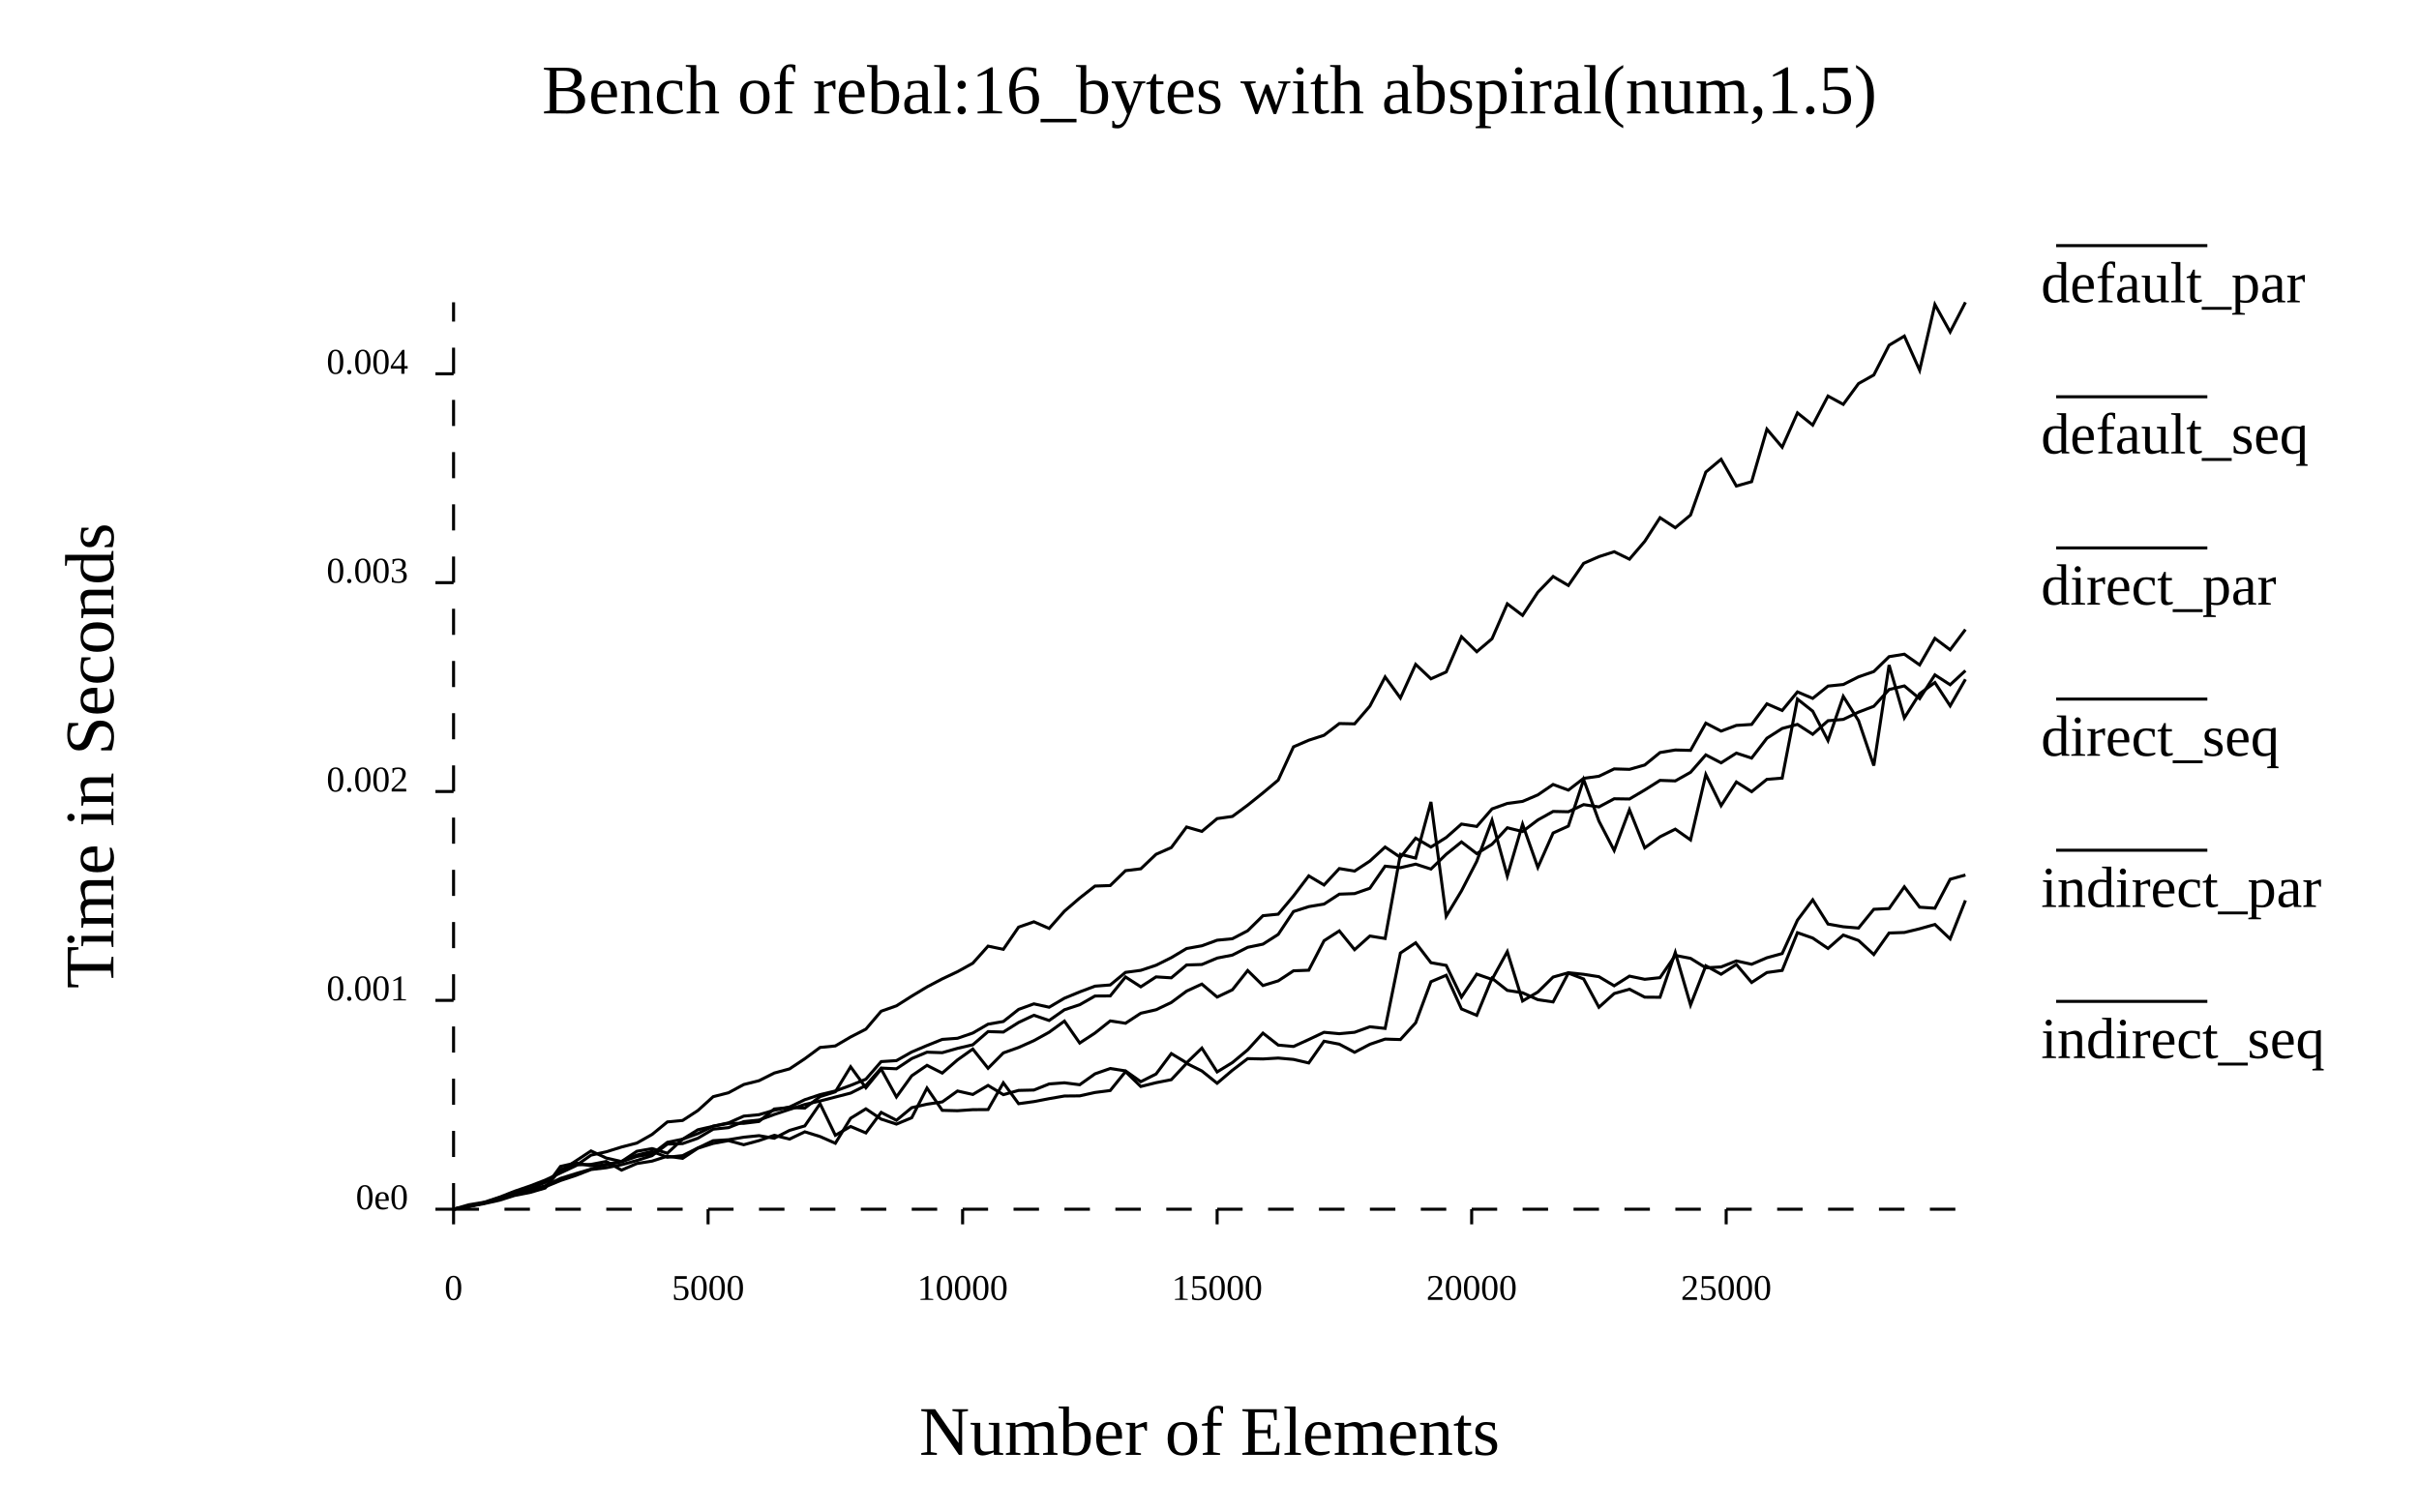
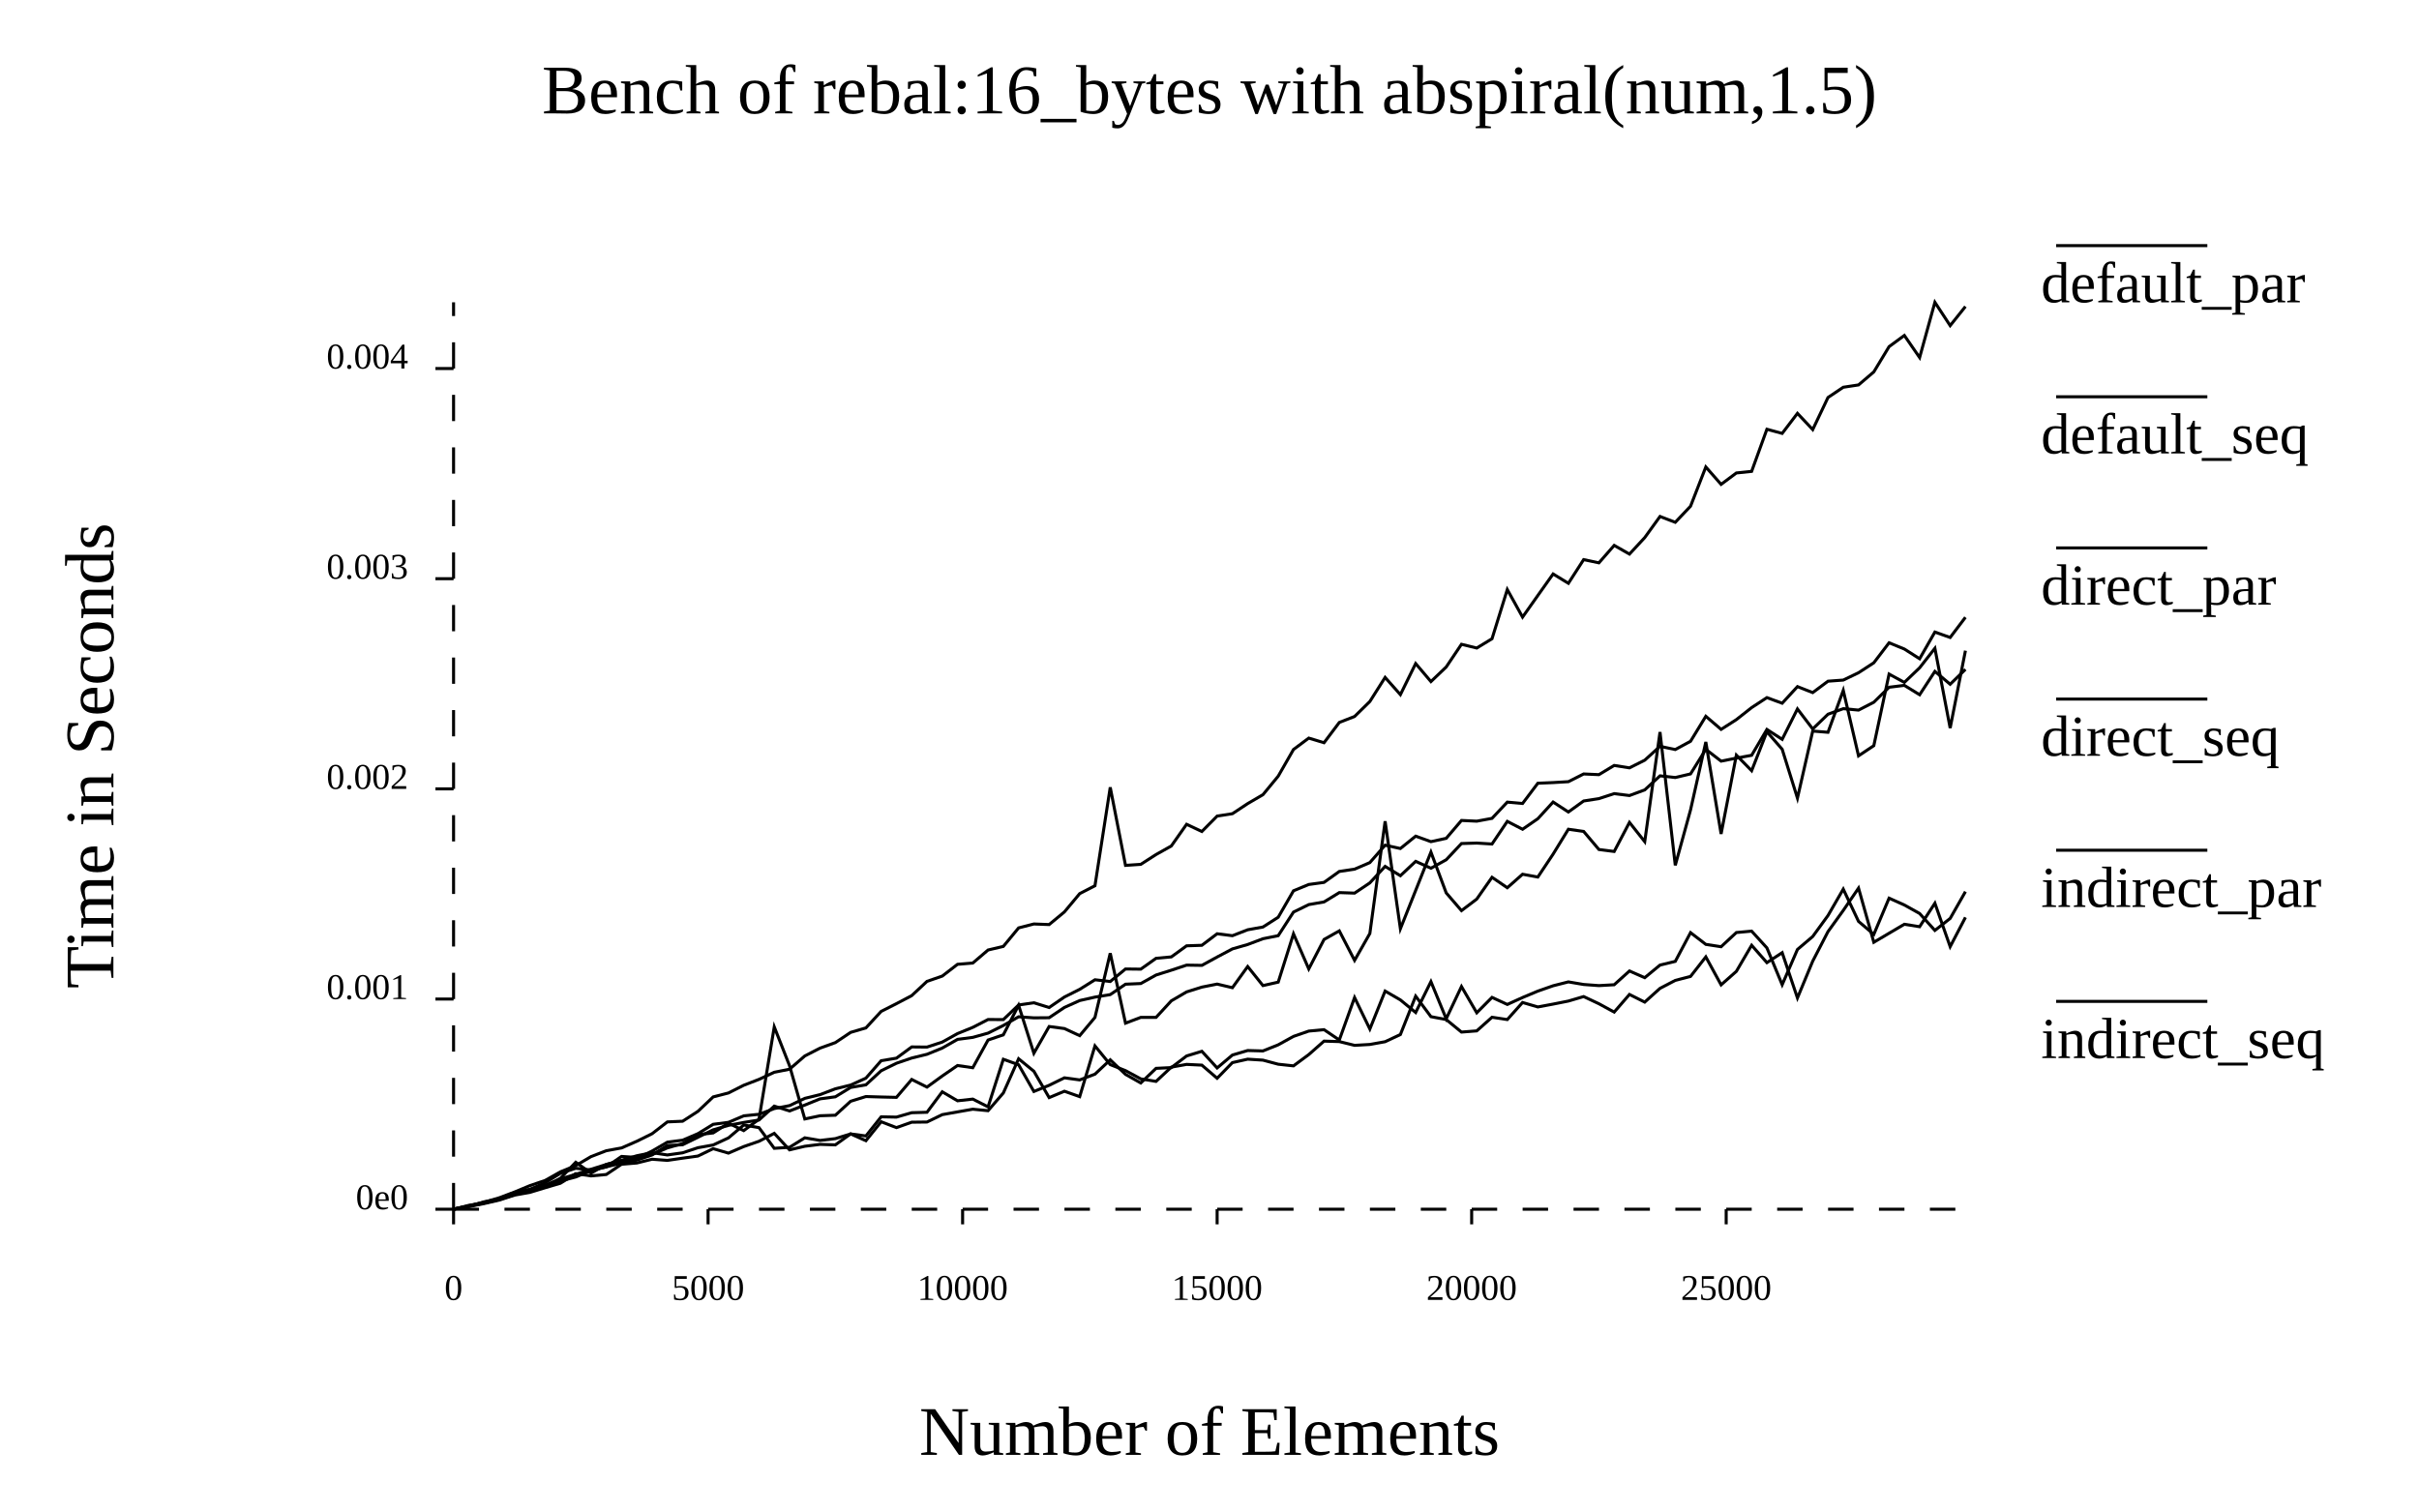
- <svg xmlns="http://www.w3.org/2000/svg" width="800" class="poloto_background poloto" height="500" viewBox="0 0 800 500">
-   <text class="poloto_text" alignment-baseline="middle" text-anchor="start" font-size="large" x="675" y="100">default_par</text>
-   <line class="poloto0stroke poloto0legend" stroke="black" x1="680" x2="730" y1="81.25" y2="81.25" />
-   <path class="poloto0stroke" fill="none" stroke="black" d=" M 650 297.838 L 644.949 310.572 L 639.899 305.804 L 634.848 307.233 L 629.798 308.458 L 624.747 308.634 L 619.697 315.75 L 614.646 311.109 L 609.596 309.309 L 604.545 313.737 L 599.495 310.294 L 594.444 308.527 L 589.394 321.006 L 584.343 321.704 L 579.293 324.998 L 574.242 319.039 L 569.192 322.268 L 564.141 319.474 L 559.091 332.449 L 554.04 315.075 L 548.99 329.89 L 543.939 329.852 L 538.889 327.226 L 533.838 328.66 L 528.788 333.192 L 523.737 323.84 L 518.687 321.895 L 513.636 331.434 L 508.586 330.686 L 503.535 328.397 L 498.485 327.613 L 493.434 323.606 L 488.384 335.867 L 483.333 333.752 L 478.283 322.607 L 473.232 324.753 L 468.182 338.339 L 463.131 343.876 L 458.081 343.724 L 453.03 345.449 L 447.98 348.098 L 442.929 345.403 L 437.879 344.431 L 432.828 351.619 L 427.778 350.448 L 422.727 349.996 L 417.677 350.297 L 412.626 350.185 L 407.576 354.033 L 402.525 358.338 L 397.475 354.276 L 392.424 351.75 L 387.374 357.154 L 382.323 358.149 L 377.273 359.404 L 372.222 354.493 L 367.172 360.739 L 362.121 361.386 L 357.071 362.504 L 352.02 362.554 L 346.97 363.429 L 341.919 364.403 L 336.869 365.096 L 331.818 358.194 L 326.768 367.039 L 321.717 367.073 L 316.667 367.419 L 311.616 367.294 L 306.566 359.921 L 301.515 369.749 L 296.465 371.847 L 291.414 370.195 L 286.364 366.796 L 281.313 369.909 L 276.263 378.187 L 271.212 375.961 L 266.162 374.396 L 261.111 376.807 L 256.061 375.553 L 251.01 377.303 L 245.96 378.673 L 240.909 377.316 L 235.859 378.235 L 230.808 379.82 L 225.758 383.177 L 220.707 382.462 L 215.657 384.089 L 210.606 384.893 L 205.556 387.074 L 200.505 384.202 L 195.455 385.18 L 190.404 385.336 L 185.354 386.889 L 180.303 392.995 L 175.253 394.468 L 170.202 395.451 L 165.152 397.04 L 160.101 398.164 L 155.051 399.098 L 150 399.994" />
-   <text class="poloto_text" alignment-baseline="middle" text-anchor="start" font-size="large" x="675" y="150">default_seq</text>
-   <line class="poloto1stroke poloto1legend" stroke="black" x1="680" x2="730" y1="131.25" y2="131.25" />
-   <path class="poloto1stroke" fill="none" stroke="black" d=" M 650 221.837 L 644.949 226.519 L 639.899 223.248 L 634.848 231.112 L 629.798 226.899 L 624.747 228.091 L 619.697 233.637 L 614.646 235.566 L 609.596 237.97 L 604.545 238.413 L 599.495 242.899 L 594.444 239.623 L 589.394 240.974 L 584.343 244.201 L 579.293 250.77 L 574.242 249.124 L 569.192 252.343 L 564.141 249.71 L 559.091 255.472 L 554.04 258.32 L 548.99 258.144 L 543.939 261.323 L 538.889 264.302 L 533.838 264.227 L 528.788 266.923 L 523.737 266.161 L 518.687 268.526 L 513.636 268.42 L 508.586 271.237 L 503.535 275.064 L 498.485 273.826 L 493.434 279.276 L 488.384 282.376 L 483.333 278.5 L 478.283 282.584 L 473.232 287.485 L 468.182 285.852 L 463.131 287.029 L 458.081 286.528 L 453.03 293.833 L 447.98 295.599 L 442.929 295.784 L 437.879 299.065 L 432.828 299.905 L 427.778 301.528 L 422.727 309.094 L 417.677 312.319 L 412.626 313.365 L 407.576 315.934 L 402.525 316.929 L 397.475 319.053 L 392.424 319.207 L 387.374 323.457 L 382.323 323.147 L 377.273 326.433 L 372.222 323.175 L 367.172 329.441 L 362.121 329.477 L 357.071 332.356 L 352.02 334.024 L 346.97 337.572 L 341.919 335.842 L 336.869 338.219 L 331.818 341.399 L 326.768 341.24 L 321.717 345.606 L 316.667 346.787 L 311.616 348.223 L 306.566 348.057 L 301.515 350.176 L 296.465 353.544 L 291.414 353.318 L 286.364 359.051 L 281.313 361.59 L 276.263 362.892 L 271.212 364.205 L 266.162 365.353 L 261.111 366.987 L 256.061 368.654 L 251.01 370.507 L 245.96 371.018 L 240.909 373.016 L 235.859 373.524 L 230.808 376.511 L 225.758 378.292 L 220.707 378.457 L 215.657 382.272 L 210.606 383.896 L 205.556 385.283 L 200.505 386.283 L 195.455 386.872 L 190.404 388.846 L 185.354 390.517 L 180.303 392.609 L 175.253 393.815 L 170.202 395.176 L 165.152 396.736 L 160.101 398.008 L 155.051 399.032 L 150 399.995" />
-   <text class="poloto_text" alignment-baseline="middle" text-anchor="start" font-size="large" x="675" y="200">direct_par</text>
-   <line class="poloto2stroke poloto2legend" stroke="black" x1="680" x2="730" y1="181.25" y2="181.25" />
-   <path class="poloto2stroke" fill="none" stroke="black" d=" M 650 289.44 L 644.949 290.847 L 639.899 300.431 L 634.848 300.09 L 629.798 293.353 L 624.747 300.542 L 619.697 300.781 L 614.646 306.992 L 609.596 306.567 L 604.545 305.669 L 599.495 297.655 L 594.444 304.384 L 589.394 315.429 L 584.343 316.819 L 579.293 318.975 L 574.242 317.868 L 569.192 319.858 L 564.141 320.145 L 559.091 317.016 L 554.04 316.044 L 548.99 323.402 L 543.939 323.943 L 538.889 322.896 L 533.838 326.093 L 528.788 323.084 L 523.737 322.298 L 518.687 321.781 L 513.636 323.206 L 508.586 328.165 L 503.535 331.115 L 498.485 314.794 L 493.434 323.987 L 488.384 322.233 L 483.333 329.829 L 478.283 319.345 L 473.232 318.449 L 468.182 311.867 L 463.131 315.255 L 458.081 340.195 L 453.03 339.651 L 447.98 341.475 L 442.929 341.941 L 437.879 341.478 L 432.828 343.868 L 427.778 346.168 L 422.727 345.711 L 417.677 341.75 L 412.626 347.284 L 407.576 351.491 L 402.525 354.587 L 397.475 346.701 L 392.424 351.584 L 387.374 348.521 L 382.323 355.275 L 377.273 357.819 L 372.222 354.243 L 367.172 353.455 L 362.121 355.225 L 357.071 358.825 L 352.02 358.182 L 346.97 358.564 L 341.919 360.578 L 336.869 360.699 L 331.818 362.11 L 326.768 359.051 L 321.717 362.041 L 316.667 360.896 L 311.616 364.51 L 306.566 365.262 L 301.515 366.416 L 296.465 370.58 L 291.414 367.976 L 286.364 374.761 L 281.313 372.632 L 276.263 375.549 L 271.212 365.097 L 266.162 372.44 L 261.111 373.93 L 256.061 376.526 L 251.01 375.668 L 245.96 376.182 L 240.909 377.017 L 235.859 377.333 L 230.808 379.727 L 225.758 382.278 L 220.707 382.817 L 215.657 380.877 L 210.606 382.1 L 205.556 384.181 L 200.505 385.384 L 195.455 385.63 L 190.404 384.696 L 185.354 385.851 L 180.303 392.74 L 175.253 394.233 L 170.202 395.183 L 165.152 396.846 L 160.101 397.769 L 155.051 399.064 L 150 399.994" />
-   <text class="poloto_text" alignment-baseline="middle" text-anchor="start" font-size="large" x="675" y="250">direct_seq</text>
-   <line class="poloto3stroke poloto3legend" stroke="black" x1="680" x2="730" y1="231.25" y2="231.25" />
-   <path class="poloto3stroke" fill="none" stroke="black" d=" M 650 208.233 L 644.949 214.961 L 639.899 211.168 L 634.848 219.95 L 629.798 216.405 L 624.747 217.225 L 619.697 222.142 L 614.646 223.891 L 609.596 226.434 L 604.545 226.949 L 599.495 231.02 L 594.444 228.879 L 589.394 235.024 L 584.343 232.817 L 579.293 239.641 L 574.242 239.961 L 569.192 241.839 L 564.141 239.215 L 559.091 248.219 L 554.04 248.091 L 548.99 248.936 L 543.939 253.058 L 538.889 254.496 L 533.838 254.348 L 528.788 256.777 L 523.737 257.475 L 518.687 261.363 L 513.636 259.495 L 508.586 262.942 L 503.535 265.097 L 498.485 265.774 L 493.434 267.58 L 488.384 273.394 L 483.333 272.592 L 478.283 277.039 L 473.232 280.196 L 468.182 277.259 L 463.131 283.61 L 458.081 280.195 L 453.03 284.84 L 447.98 288.148 L 442.929 287.313 L 437.879 292.755 L 432.828 289.732 L 427.778 296.383 L 422.727 302.404 L 417.677 302.91 L 412.626 307.882 L 407.576 310.522 L 402.525 311.015 L 397.475 312.86 L 392.424 313.762 L 387.374 316.782 L 382.323 319.295 L 377.273 320.981 L 372.222 321.65 L 367.172 325.817 L 362.121 326.219 L 357.071 328.119 L 352.02 330.201 L 346.97 333.179 L 341.919 332.07 L 336.869 333.903 L 331.818 337.907 L 326.768 338.789 L 321.717 341.72 L 316.667 343.455 L 311.616 343.826 L 306.566 345.853 L 301.515 347.99 L 296.465 350.845 L 291.414 351.171 L 286.364 356.98 L 281.313 359.033 L 276.263 360.885 L 271.212 362.099 L 266.162 363.775 L 261.111 366.193 L 256.061 367.26 L 251.01 368.733 L 245.96 369.206 L 240.909 371.448 L 235.859 372.519 L 230.808 374.987 L 225.758 376.834 L 220.707 377.865 L 215.657 381.731 L 210.606 382.547 L 205.556 384.307 L 200.505 385.112 L 195.455 386.736 L 190.404 388.228 L 185.354 389.813 L 180.303 392.273 L 175.253 393.547 L 170.202 394.932 L 165.152 396.164 L 160.101 397.862 L 155.051 398.981 L 150 399.984" />
-   <text class="poloto_text" alignment-baseline="middle" text-anchor="start" font-size="large" x="675" y="300">indirect_par</text>
-   <line class="poloto4stroke poloto4legend" stroke="black" x1="680" x2="730" y1="281.25" y2="281.25" />
-   <path class="poloto4stroke" fill="none" stroke="black" d=" M 650 224.713 L 644.949 233.503 L 639.899 225.772 L 634.848 229.483 L 629.798 237.474 L 624.747 219.995 L 619.697 253.25 L 614.646 238.388 L 609.596 230.352 L 604.545 244.982 L 599.495 235.256 L 594.444 231.247 L 589.394 257.395 L 584.343 257.798 L 579.293 261.881 L 574.242 258.669 L 569.192 266.506 L 564.141 256.215 L 559.091 277.838 L 554.04 274.279 L 548.99 276.801 L 543.939 280.46 L 538.889 267.871 L 533.838 281.334 L 528.788 271.606 L 523.737 257.886 L 518.687 273.264 L 513.636 275.552 L 508.586 286.936 L 503.535 272.629 L 498.485 289.807 L 493.434 271.326 L 488.384 284.914 L 483.333 294.698 L 478.283 303.083 L 473.232 265.28 L 468.182 283.855 L 463.131 282.606 L 458.081 310.444 L 453.03 309.635 L 447.98 314.148 L 442.929 307.933 L 437.879 311.19 L 432.828 320.941 L 427.778 321.137 L 422.727 324.462 L 417.677 326.008 L 412.626 321.043 L 407.576 327.414 L 402.525 329.819 L 397.475 325.53 L 392.424 327.855 L 387.374 331.61 L 382.323 334.019 L 377.273 335.173 L 372.222 338.484 L 367.172 337.714 L 362.121 341.727 L 357.071 345.03 L 352.02 337.772 L 346.97 341.454 L 341.919 344.242 L 336.869 346.498 L 331.818 348.297 L 326.768 353.381 L 321.717 347.015 L 316.667 350.599 L 311.616 354.966 L 306.566 352.408 L 301.515 355.869 L 296.465 362.863 L 291.414 353.658 L 286.364 359.831 L 281.313 352.883 L 276.263 361.164 L 271.212 362.748 L 266.162 366.548 L 261.111 366.351 L 256.061 366.843 L 251.01 370.98 L 245.96 371.593 L 240.909 371.605 L 235.859 372.562 L 230.808 373.718 L 225.758 376.838 L 220.707 381.48 L 215.657 379.947 L 210.606 380.841 L 205.556 384.227 L 200.505 383.078 L 195.455 380.717 L 190.404 384.052 L 185.354 387.351 L 180.303 391.142 L 175.253 393.182 L 170.202 394.358 L 165.152 396.531 L 160.101 397.937 L 155.051 399.028 L 150 399.994" />
-   <text class="poloto_text" alignment-baseline="middle" text-anchor="start" font-size="large" x="675" y="350">indirect_seq</text>
-   <line class="poloto5stroke poloto5legend" stroke="black" x1="680" x2="730" y1="331.25" y2="331.25" />
-   <path class="poloto5stroke" fill="none" stroke="black" d=" M 650 100 L 644.949 109.804 L 639.899 100.729 L 634.848 122.473 L 629.798 111.175 L 624.747 114.203 L 619.697 124.036 L 614.646 126.884 L 609.596 133.761 L 604.545 131.009 L 599.495 140.621 L 594.444 136.578 L 589.394 147.937 L 584.343 141.966 L 579.293 159.339 L 574.242 160.78 L 569.192 151.931 L 564.141 156.148 L 559.091 170.369 L 554.04 174.563 L 548.99 171.252 L 543.939 179.083 L 538.889 184.971 L 533.838 182.509 L 528.788 184.138 L 523.737 186.347 L 518.687 193.671 L 513.636 190.703 L 508.586 195.902 L 503.535 203.572 L 498.485 199.74 L 493.434 211.293 L 488.384 215.588 L 483.333 210.624 L 478.283 222.281 L 473.232 224.552 L 468.182 219.769 L 463.131 230.9 L 458.081 223.927 L 453.03 233.592 L 447.98 239.442 L 442.929 239.341 L 437.879 243.22 L 432.828 244.863 L 427.778 247.046 L 422.727 258.049 L 417.677 262.276 L 412.626 266.335 L 407.576 270.074 L 402.525 270.786 L 397.475 275.025 L 392.424 273.57 L 387.374 280.366 L 382.323 282.595 L 377.273 287.397 L 372.222 288.008 L 367.172 292.933 L 362.121 293.104 L 357.071 297.069 L 352.02 301.413 L 346.97 307.126 L 341.919 304.925 L 336.869 306.685 L 331.818 314.033 L 326.768 312.973 L 321.717 318.622 L 316.667 321.422 L 311.616 323.807 L 306.566 326.468 L 301.515 329.515 L 296.465 332.723 L 291.414 334.503 L 286.364 340.428 L 281.313 343.021 L 276.263 345.989 L 271.212 346.487 L 266.162 350.221 L 261.111 353.584 L 256.061 354.953 L 251.01 357.487 L 245.96 358.755 L 240.909 361.486 L 235.859 362.772 L 230.808 367.348 L 225.758 370.637 L 220.707 371.12 L 215.657 375.265 L 210.606 378.124 L 205.556 379.427 L 200.505 381.008 L 195.455 382.111 L 190.404 385.638 L 185.354 388.008 L 180.303 390.371 L 175.253 392.322 L 170.202 394.048 L 165.152 396.036 L 160.101 397.696 L 155.051 398.528 L 150 399.994" />
-   <text class="poloto_text" alignment-baseline="start" text-anchor="middle" font-size="x-large" x="400" y="37.5">Bench of rebal:16_bytes with abspiral(num,1.5)</text>
-   <text class="poloto_text" alignment-baseline="start" text-anchor="middle" font-size="x-large" x="400" y="481.25">Number of Elements</text>
-   <text class="poloto_text" alignment-baseline="start" text-anchor="middle" font-size="x-large" transform="rotate(-90,37.5,250)" x="37.5" y="250">Time in Seconds</text>
+ <svg xmlns="http://www.w3.org/2000/svg" class="poloto" width="800" height="500" viewBox="0 0 800 500">
+   <text class="poloto_text poloto_legend_text" alignment-baseline="middle" text-anchor="start" font-size="large" x="675" y="100">default_par</text>
+   <line class="poloto_line poloto_legend_icon poloto0stroke poloto0legend" stroke="black" x1="680" x2="730" y1="81.25" y2="81.25" />
+   <path class="poloto_line poloto0stroke" fill="none" stroke="black" d=" M 650 303.464 L 644.949 313.151 L 639.899 298.778 L 634.848 306.551 L 629.798 305.74 L 624.747 308.711 L 619.697 311.695 L 614.646 293.785 L 609.596 301.166 L 604.545 308.179 L 599.495 317.939 L 594.444 330.115 L 589.394 315.138 L 584.343 318.436 L 579.293 312.687 L 574.242 321.318 L 569.192 325.783 L 564.141 316.53 L 559.091 322.991 L 554.04 324.309 L 548.99 326.941 L 543.939 331.493 L 538.889 328.958 L 533.838 334.794 L 528.788 332.033 L 523.737 329.655 L 518.687 331.142 L 513.636 332.148 L 508.586 333.092 L 503.535 331.615 L 498.485 337.268 L 493.434 336.499 L 488.384 341.008 L 483.333 341.402 L 478.283 337.264 L 473.232 336.309 L 468.182 329.517 L 463.131 342.214 L 458.081 344.594 L 453.03 345.503 L 447.98 345.795 L 442.929 344.55 L 437.879 344.397 L 432.828 348.848 L 427.778 352.581 L 422.727 352.036 L 417.677 350.687 L 412.626 350.368 L 407.576 351.505 L 402.525 356.683 L 397.475 352.338 L 392.424 352.094 L 387.374 352.999 L 382.323 357.721 L 377.273 356.887 L 372.222 354.155 L 367.172 352.161 L 362.121 345.979 L 357.071 362.761 L 352.02 360.972 L 346.97 363.083 L 341.919 354.368 L 336.869 350.229 L 331.818 361.55 L 326.768 367.41 L 321.717 366.917 L 316.667 367.809 L 311.616 368.715 L 306.566 371.156 L 301.515 371.219 L 296.465 373.009 L 291.414 371.067 L 286.364 377.34 L 281.313 375.093 L 276.263 378.716 L 271.212 378.552 L 266.162 379.178 L 261.111 380.367 L 256.061 374.907 L 251.01 377.528 L 245.96 379.279 L 240.909 381.446 L 235.859 379.972 L 230.808 382.416 L 225.758 383.112 L 220.707 383.851 L 215.657 383.469 L 210.606 384.71 L 205.556 385.128 L 200.505 388.518 L 195.455 388.981 L 190.404 388.239 L 185.354 391.403 L 180.303 392.896 L 175.253 394.432 L 170.202 395.333 L 165.152 396.975 L 160.101 398.139 L 155.051 399.118 L 150 399.995" />
+   <text class="poloto_text poloto_legend_text" alignment-baseline="middle" text-anchor="start" font-size="large" x="675" y="150">default_seq</text>
+   <line class="poloto_line poloto_legend_icon poloto1stroke poloto1legend" stroke="black" x1="680" x2="730" y1="131.25" y2="131.25" />
+   <path class="poloto_line poloto1stroke" fill="none" stroke="black" d=" M 650 221.422 L 644.949 226.35 L 639.899 222.094 L 634.848 229.816 L 629.798 226.714 L 624.747 227.34 L 619.697 232.296 L 614.646 234.896 L 609.596 234.425 L 604.545 236.262 L 599.495 241.135 L 594.444 234.514 L 589.394 244.569 L 584.343 241.295 L 579.293 249.847 L 574.242 250.78 L 569.192 251.779 L 564.141 247.876 L 559.091 256.003 L 554.04 257.198 L 548.99 256.644 L 543.939 261.296 L 538.889 263.156 L 533.838 262.529 L 528.788 264.178 L 523.737 264.961 L 518.687 268.605 L 513.636 265.308 L 508.586 270.826 L 503.535 274.315 L 498.485 271.706 L 493.434 279.192 L 488.384 278.881 L 483.333 279.036 L 478.283 284.406 L 473.232 287.206 L 468.182 284.931 L 463.131 289.689 L 458.081 286.594 L 453.03 292.049 L 447.98 295.439 L 442.929 295.264 L 437.879 298.353 L 432.828 299.233 L 427.778 301.709 L 422.727 309.513 L 417.677 310.528 L 412.626 312.436 L 407.576 313.89 L 402.525 316.575 L 397.475 319.335 L 392.424 319.257 L 387.374 320.934 L 382.323 322.531 L 377.273 325.348 L 372.222 325.566 L 367.172 329.011 L 362.121 329.836 L 357.071 330.974 L 352.02 333.25 L 346.97 336.655 L 341.919 336.698 L 336.869 336.344 L 331.818 339.222 L 326.768 341.749 L 321.717 343.154 L 316.667 343.82 L 311.616 346.698 L 306.566 348.753 L 301.515 349.99 L 296.465 351.717 L 291.414 354.195 L 286.364 358.855 L 281.313 359.725 L 276.263 362.813 L 271.212 363.495 L 266.162 365.548 L 261.111 367.502 L 256.061 365.895 L 251.01 370.49 L 245.96 371.3 L 240.909 372.27 L 235.859 373.737 L 230.808 376.2 L 225.758 378.679 L 220.707 378.926 L 215.657 382.048 L 210.606 383.764 L 205.556 384.703 L 200.505 385.994 L 195.455 387.225 L 190.404 389.34 L 185.354 390.681 L 180.303 392.504 L 175.253 393.557 L 170.202 395.157 L 165.152 396.732 L 160.101 397.918 L 155.051 398.712 L 150 399.993" />
+   <text class="poloto_text poloto_legend_text" alignment-baseline="middle" text-anchor="start" font-size="large" x="675" y="200">direct_par</text>
+   <line class="poloto_line poloto_legend_icon poloto2stroke poloto2legend" stroke="black" x1="680" x2="730" y1="181.25" y2="181.25" />
+   <path class="poloto_line poloto2stroke" fill="none" stroke="black" d=" M 650 294.948 L 644.949 303.813 L 639.899 307.775 L 634.848 302.176 L 629.798 299.365 L 624.747 297.109 L 619.697 309.085 L 614.646 304.794 L 609.596 294.119 L 604.545 302.854 L 599.495 309.787 L 594.444 314.081 L 589.394 325.742 L 584.343 313.556 L 579.293 308.013 L 574.242 308.475 L 569.192 313.173 L 564.141 312.394 L 559.091 308.507 L 554.04 318.018 L 548.99 319.244 L 543.939 323.413 L 538.889 321.196 L 533.838 325.748 L 528.788 326.035 L 523.737 325.663 L 518.687 324.804 L 513.636 326.088 L 508.586 327.858 L 503.535 329.973 L 498.485 332.263 L 493.434 329.931 L 488.384 335.02 L 483.333 326.34 L 478.283 336.997 L 473.232 324.712 L 468.182 334.928 L 463.131 330.764 L 458.081 327.837 L 453.03 340.401 L 447.98 329.976 L 442.929 344.025 L 437.879 340.607 L 432.828 341.076 L 427.778 342.832 L 422.727 345.62 L 417.677 347.643 L 412.626 347.506 L 407.576 349.002 L 402.525 353.269 L 397.475 347.764 L 392.424 349.305 L 387.374 353.156 L 382.323 353.404 L 377.273 358.244 L 372.222 355.395 L 367.172 350.581 L 362.121 355.329 L 357.071 357.23 L 352.02 356.536 L 346.97 359.013 L 341.919 361.052 L 336.869 352.211 L 331.818 350.397 L 326.768 366.142 L 321.717 363.576 L 316.667 364.132 L 311.616 361.164 L 306.566 367.933 L 301.515 368.076 L 296.465 369.531 L 291.414 369.433 L 286.364 375.77 L 281.313 375.091 L 276.263 376.651 L 271.212 377.246 L 266.162 376.383 L 261.111 379.523 L 256.061 379.853 L 251.01 373.015 L 245.96 372.14 L 240.909 376.414 L 235.859 378.752 L 230.808 379.657 L 225.758 381.34 L 220.707 382.052 L 215.657 381.298 L 210.606 382.317 L 205.556 383.807 L 200.505 385.195 L 195.455 388.073 L 190.404 384.465 L 185.354 389.76 L 180.303 392.471 L 175.253 394.017 L 170.202 394.98 L 165.152 396.813 L 160.101 397.975 L 155.051 399.054 L 150 399.991" />
+   <text class="poloto_text poloto_legend_text" alignment-baseline="middle" text-anchor="start" font-size="large" x="675" y="250">direct_seq</text>
+   <line class="poloto_line poloto_legend_icon poloto3stroke poloto3legend" stroke="black" x1="680" x2="730" y1="231.25" y2="231.25" />
+   <path class="poloto_line poloto3stroke" fill="none" stroke="black" d=" M 650 204.199 L 644.949 210.874 L 639.899 209.078 L 634.848 217.914 L 629.798 214.692 L 624.747 212.626 L 619.697 219.248 L 614.646 222.533 L 609.596 224.963 L 604.545 225.335 L 599.495 229.107 L 594.444 227.129 L 589.394 232.624 L 584.343 230.766 L 579.293 234.071 L 574.242 238.049 L 569.192 241.274 L 564.141 236.942 L 559.091 245.207 L 554.04 247.945 L 548.99 246.881 L 543.939 251.468 L 538.889 254.001 L 533.838 253.201 L 528.788 256.249 L 523.737 256.021 L 518.687 258.575 L 513.636 258.873 L 508.586 259.089 L 503.535 265.786 L 498.485 265.336 L 493.434 270.708 L 488.384 271.639 L 483.333 271.401 L 478.283 277.313 L 473.232 278.414 L 468.182 276.595 L 463.131 280.685 L 458.081 279.577 L 453.03 285.337 L 447.98 287.514 L 442.929 288.272 L 437.879 291.885 L 432.828 292.582 L 427.778 294.665 L 422.727 303.414 L 417.677 306.653 L 412.626 307.562 L 407.576 309.523 L 402.525 308.88 L 397.475 312.699 L 392.424 312.87 L 387.374 316.537 L 382.323 317.002 L 377.273 320.59 L 372.222 320.533 L 367.172 324.677 L 362.121 324.104 L 357.071 327.267 L 352.02 329.805 L 346.97 333.279 L 341.919 331.709 L 336.869 332.444 L 331.818 337.267 L 326.768 337.25 L 321.717 339.845 L 316.667 341.898 L 311.616 344.711 L 306.566 346.367 L 301.515 346.316 L 296.465 350.031 L 291.414 350.872 L 286.364 356.645 L 281.313 358.929 L 276.263 360.172 L 271.212 362.09 L 266.162 363.33 L 261.111 365.729 L 256.061 366.711 L 251.01 368.598 L 245.96 369.117 L 240.909 371.26 L 235.859 371.912 L 230.808 375.007 L 225.758 377.164 L 220.707 377.823 L 215.657 380.758 L 210.606 383.212 L 205.556 383.93 L 200.505 385.203 L 195.455 386.784 L 190.404 388.458 L 185.354 389.993 L 180.303 392.023 L 175.253 393.476 L 170.202 394.467 L 165.152 396.517 L 160.101 397.831 L 155.051 398.956 L 150 399.984" />
+   <text class="poloto_text poloto_legend_text" alignment-baseline="middle" text-anchor="start" font-size="large" x="675" y="300">indirect_par</text>
+   <line class="poloto_line poloto_legend_icon poloto4stroke poloto4legend" stroke="black" x1="680" x2="730" y1="281.25" y2="281.25" />
+   <path class="poloto_line poloto4stroke" fill="none" stroke="black" d=" M 650 215.238 L 644.949 240.84 L 639.899 214.451 L 634.848 220.905 L 629.798 225.734 L 624.747 222.98 L 619.697 246.661 L 614.646 250.028 L 609.596 228.38 L 604.545 242.237 L 599.495 241.829 L 594.444 264.024 L 589.394 247.851 L 584.343 242.055 L 579.293 254.949 L 574.242 249.794 L 569.192 275.859 L 564.141 245.435 L 559.091 267.899 L 554.04 286.245 L 548.99 242.155 L 543.939 278.419 L 538.889 272.043 L 533.838 281.663 L 528.788 281.01 L 523.737 275.032 L 518.687 274.305 L 513.636 282.538 L 508.586 290.117 L 503.535 289.195 L 498.485 293.661 L 493.434 290.207 L 488.384 297.41 L 483.333 301.231 L 478.283 295.365 L 473.232 281.866 L 468.182 294.546 L 463.131 307.226 L 458.081 271.665 L 453.03 308.792 L 447.98 317.685 L 442.929 307.924 L 437.879 310.772 L 432.828 320.511 L 427.778 308.906 L 422.727 324.883 L 417.677 326.026 L 412.626 319.722 L 407.576 326.725 L 402.525 325.527 L 397.475 326.531 L 392.424 328.118 L 387.374 331.067 L 382.323 336.548 L 377.273 336.544 L 372.222 338.455 L 367.172 315.306 L 362.121 336.552 L 357.071 342.589 L 352.02 340.24 L 346.97 339.559 L 341.919 348.407 L 336.869 332.525 L 331.818 342.312 L 326.768 344.035 L 321.717 353.194 L 316.667 352.463 L 311.616 355.934 L 306.566 359.605 L 301.515 357.081 L 296.465 363 L 291.414 362.88 L 286.364 362.73 L 281.313 364.295 L 276.263 368.907 L 271.212 369.084 L 266.162 370.147 L 261.111 352.522 L 256.061 339.681 L 251.01 370.242 L 245.96 374.002 L 240.909 371.546 L 235.859 374.766 L 230.808 375.325 L 225.758 378.282 L 220.707 379.716 L 215.657 381.868 L 210.606 382.88 L 205.556 382.538 L 200.505 385.988 L 195.455 387.029 L 190.404 386.455 L 185.354 388.125 L 180.303 391.227 L 175.253 393.416 L 170.202 394.604 L 165.152 396.603 L 160.101 397.547 L 155.051 399.016 L 150 399.994" />
+   <text class="poloto_text poloto_legend_text" alignment-baseline="middle" text-anchor="start" font-size="large" x="675" y="350">indirect_seq</text>
+   <line class="poloto_line poloto_legend_icon poloto5stroke poloto5legend" stroke="black" x1="680" x2="730" y1="331.25" y2="331.25" />
+   <path class="poloto_line poloto5stroke" fill="none" stroke="black" d=" M 650 101.392 L 644.949 107.713 L 639.899 100 L 634.848 118.277 L 629.798 110.963 L 624.747 114.668 L 619.697 123.022 L 614.646 127.331 L 609.596 128.099 L 604.545 131.489 L 599.495 142.106 L 594.444 136.734 L 589.394 143.366 L 584.343 141.992 L 579.293 155.926 L 574.242 156.455 L 569.192 160.224 L 564.141 154.467 L 559.091 167.444 L 554.04 172.775 L 548.99 170.848 L 543.939 177.835 L 538.889 183.287 L 533.838 180.41 L 528.788 186.181 L 523.737 185.116 L 518.687 192.955 L 513.636 189.863 L 508.586 196.983 L 503.535 204.136 L 498.485 195.012 L 493.434 211.293 L 488.384 214.364 L 483.333 213.126 L 478.283 220.634 L 473.232 225.462 L 468.182 219.498 L 463.131 229.783 L 458.081 224.082 L 453.03 232.052 L 447.98 237.006 L 442.929 238.98 L 437.879 245.687 L 432.828 244.157 L 427.778 247.929 L 422.727 256.743 L 417.677 262.872 L 412.626 265.828 L 407.576 269.167 L 402.525 269.956 L 397.475 275.055 L 392.424 272.669 L 387.374 279.844 L 382.323 282.672 L 377.273 285.923 L 372.222 286.264 L 367.172 260.436 L 362.121 292.993 L 357.071 295.605 L 352.02 301.655 L 346.97 305.84 L 341.919 305.646 L 336.869 306.945 L 331.818 313.068 L 326.768 314.255 L 321.717 318.568 L 316.667 318.988 L 311.616 322.883 L 306.566 324.633 L 301.515 329.347 L 296.465 332.002 L 291.414 334.559 L 286.364 340.024 L 281.313 341.506 L 276.263 344.888 L 271.212 346.707 L 266.162 349.3 L 261.111 353.693 L 256.061 354.699 L 251.01 357.047 L 245.96 358.999 L 240.909 361.548 L 235.859 362.849 L 230.808 367.63 L 225.758 370.894 L 220.707 371.118 L 215.657 375.023 L 210.606 377.52 L 205.556 379.727 L 200.505 380.655 L 195.455 382.6 L 190.404 385.573 L 185.354 387.63 L 180.303 390.478 L 175.253 392.195 L 170.202 394.299 L 165.152 396.204 L 160.101 397.693 L 155.051 398.884 L 150 399.993" />
+   <text class="poloto_labels poloto_text poloto_title" alignment-baseline="start" text-anchor="middle" font-size="x-large" x="400" y="37.5">Bench of rebal:16_bytes with abspiral(num,1.5)</text>
+   <text class="poloto_labels poloto_text poloto_xname" alignment-baseline="start" text-anchor="middle" font-size="x-large" x="400" y="481.25">Number of Elements</text>
+   <text class="poloto_labels poloto_text poloto_yname" alignment-baseline="start" text-anchor="middle" font-size="x-large" transform="rotate(-90,37.5,250)" x="37.5" y="250">Time in Seconds</text>
  <line class="poloto_axis_lines" stroke="black" x1="150" x2="150" y1="400" y2="405" />
-   <text class="poloto_text" alignment-baseline="start" text-anchor="middle" x="150" y="430"> 0</text>
+   <text class="poloto_tick_labels poloto_text" alignment-baseline="start" text-anchor="middle" x="150" y="430"> 0</text>
  <line class="poloto_axis_lines" stroke="black" x1="234.175" x2="234.175" y1="400" y2="405" />
-   <text class="poloto_text" alignment-baseline="start" text-anchor="middle" x="234.175" y="430"> 5000</text>
+   <text class="poloto_tick_labels poloto_text" alignment-baseline="start" text-anchor="middle" x="234.175" y="430"> 5000</text>
  <line class="poloto_axis_lines" stroke="black" x1="318.35" x2="318.35" y1="400" y2="405" />
-   <text class="poloto_text" alignment-baseline="start" text-anchor="middle" x="318.35" y="430"> 10000</text>
+   <text class="poloto_tick_labels poloto_text" alignment-baseline="start" text-anchor="middle" x="318.35" y="430"> 10000</text>
  <line class="poloto_axis_lines" stroke="black" x1="402.525" x2="402.525" y1="400" y2="405" />
-   <text class="poloto_text" alignment-baseline="start" text-anchor="middle" x="402.525" y="430"> 15000</text>
+   <text class="poloto_tick_labels poloto_text" alignment-baseline="start" text-anchor="middle" x="402.525" y="430"> 15000</text>
  <line class="poloto_axis_lines" stroke="black" x1="486.7" x2="486.7" y1="400" y2="405" />
-   <text class="poloto_text" alignment-baseline="start" text-anchor="middle" x="486.7" y="430"> 20000</text>
+   <text class="poloto_tick_labels poloto_text" alignment-baseline="start" text-anchor="middle" x="486.7" y="430"> 20000</text>
  <line class="poloto_axis_lines" stroke="black" x1="570.875" x2="570.875" y1="400" y2="405" />
-   <text class="poloto_text" alignment-baseline="start" text-anchor="middle" x="570.875" y="430"> 25000</text>
+   <text class="poloto_tick_labels poloto_text" alignment-baseline="start" text-anchor="middle" x="570.875" y="430"> 25000</text>
  <line class="poloto_axis_lines" stroke="black" x1="150" x2="144" y1="400" y2="400" />
-   <text class="poloto_text" alignment-baseline="middle" text-anchor="end" x="135" y="400"> 0e0</text>
-   <line class="poloto_axis_lines" stroke="black" x1="150" x2="144" y1="330.913" y2="330.913" />
-   <text class="poloto_text" alignment-baseline="middle" text-anchor="end" x="135" y="330.913"> 0.001</text>
-   <line class="poloto_axis_lines" stroke="black" x1="150" x2="144" y1="261.826" y2="261.826" />
-   <text class="poloto_text" alignment-baseline="middle" text-anchor="end" x="135" y="261.826"> 0.002</text>
-   <line class="poloto_axis_lines" stroke="black" x1="150" x2="144" y1="192.739" y2="192.739" />
-   <text class="poloto_text" alignment-baseline="middle" text-anchor="end" x="135" y="192.739"> 0.003</text>
-   <line class="poloto_axis_lines" stroke="black" x1="150" x2="144" y1="123.652" y2="123.652" />
-   <text class="poloto_text" alignment-baseline="middle" text-anchor="end" x="135" y="123.652"> 0.004</text>
+   <text class="poloto_tick_labels poloto_text" alignment-baseline="middle" text-anchor="end" x="135" y="400"> 0e0</text>
+   <line class="poloto_axis_lines" stroke="black" x1="150" x2="144" y1="330.477" y2="330.477" />
+   <text class="poloto_tick_labels poloto_text" alignment-baseline="middle" text-anchor="end" x="135" y="330.477"> 0.001</text>
+   <line class="poloto_axis_lines" stroke="black" x1="150" x2="144" y1="260.953" y2="260.953" />
+   <text class="poloto_tick_labels poloto_text" alignment-baseline="middle" text-anchor="end" x="135" y="260.953"> 0.002</text>
+   <line class="poloto_axis_lines" stroke="black" x1="150" x2="144" y1="191.43" y2="191.43" />
+   <text class="poloto_tick_labels poloto_text" alignment-baseline="middle" text-anchor="end" x="135" y="191.43"> 0.003</text>
+   <line class="poloto_axis_lines" stroke="black" x1="150" x2="144" y1="121.906" y2="121.906" />
+   <text class="poloto_tick_labels poloto_text" alignment-baseline="middle" text-anchor="end" x="135" y="121.906"> 0.004</text>
  <path stroke="black" fill="none" class="poloto_axis_lines" style="stroke-dasharray:8.418;stroke-dashoffset:-0;" d=" M 150 400 L 650 400" />
-   <path stroke="black" fill="none" class="poloto_axis_lines" style="stroke-dasharray:8.636;stroke-dashoffset:-0;" d=" M 150 400 L 150 100" />
+   <path stroke="black" fill="none" class="poloto_axis_lines" style="stroke-dasharray:8.69;stroke-dashoffset:-0;" d=" M 150 400 L 150 100" />
</svg>
